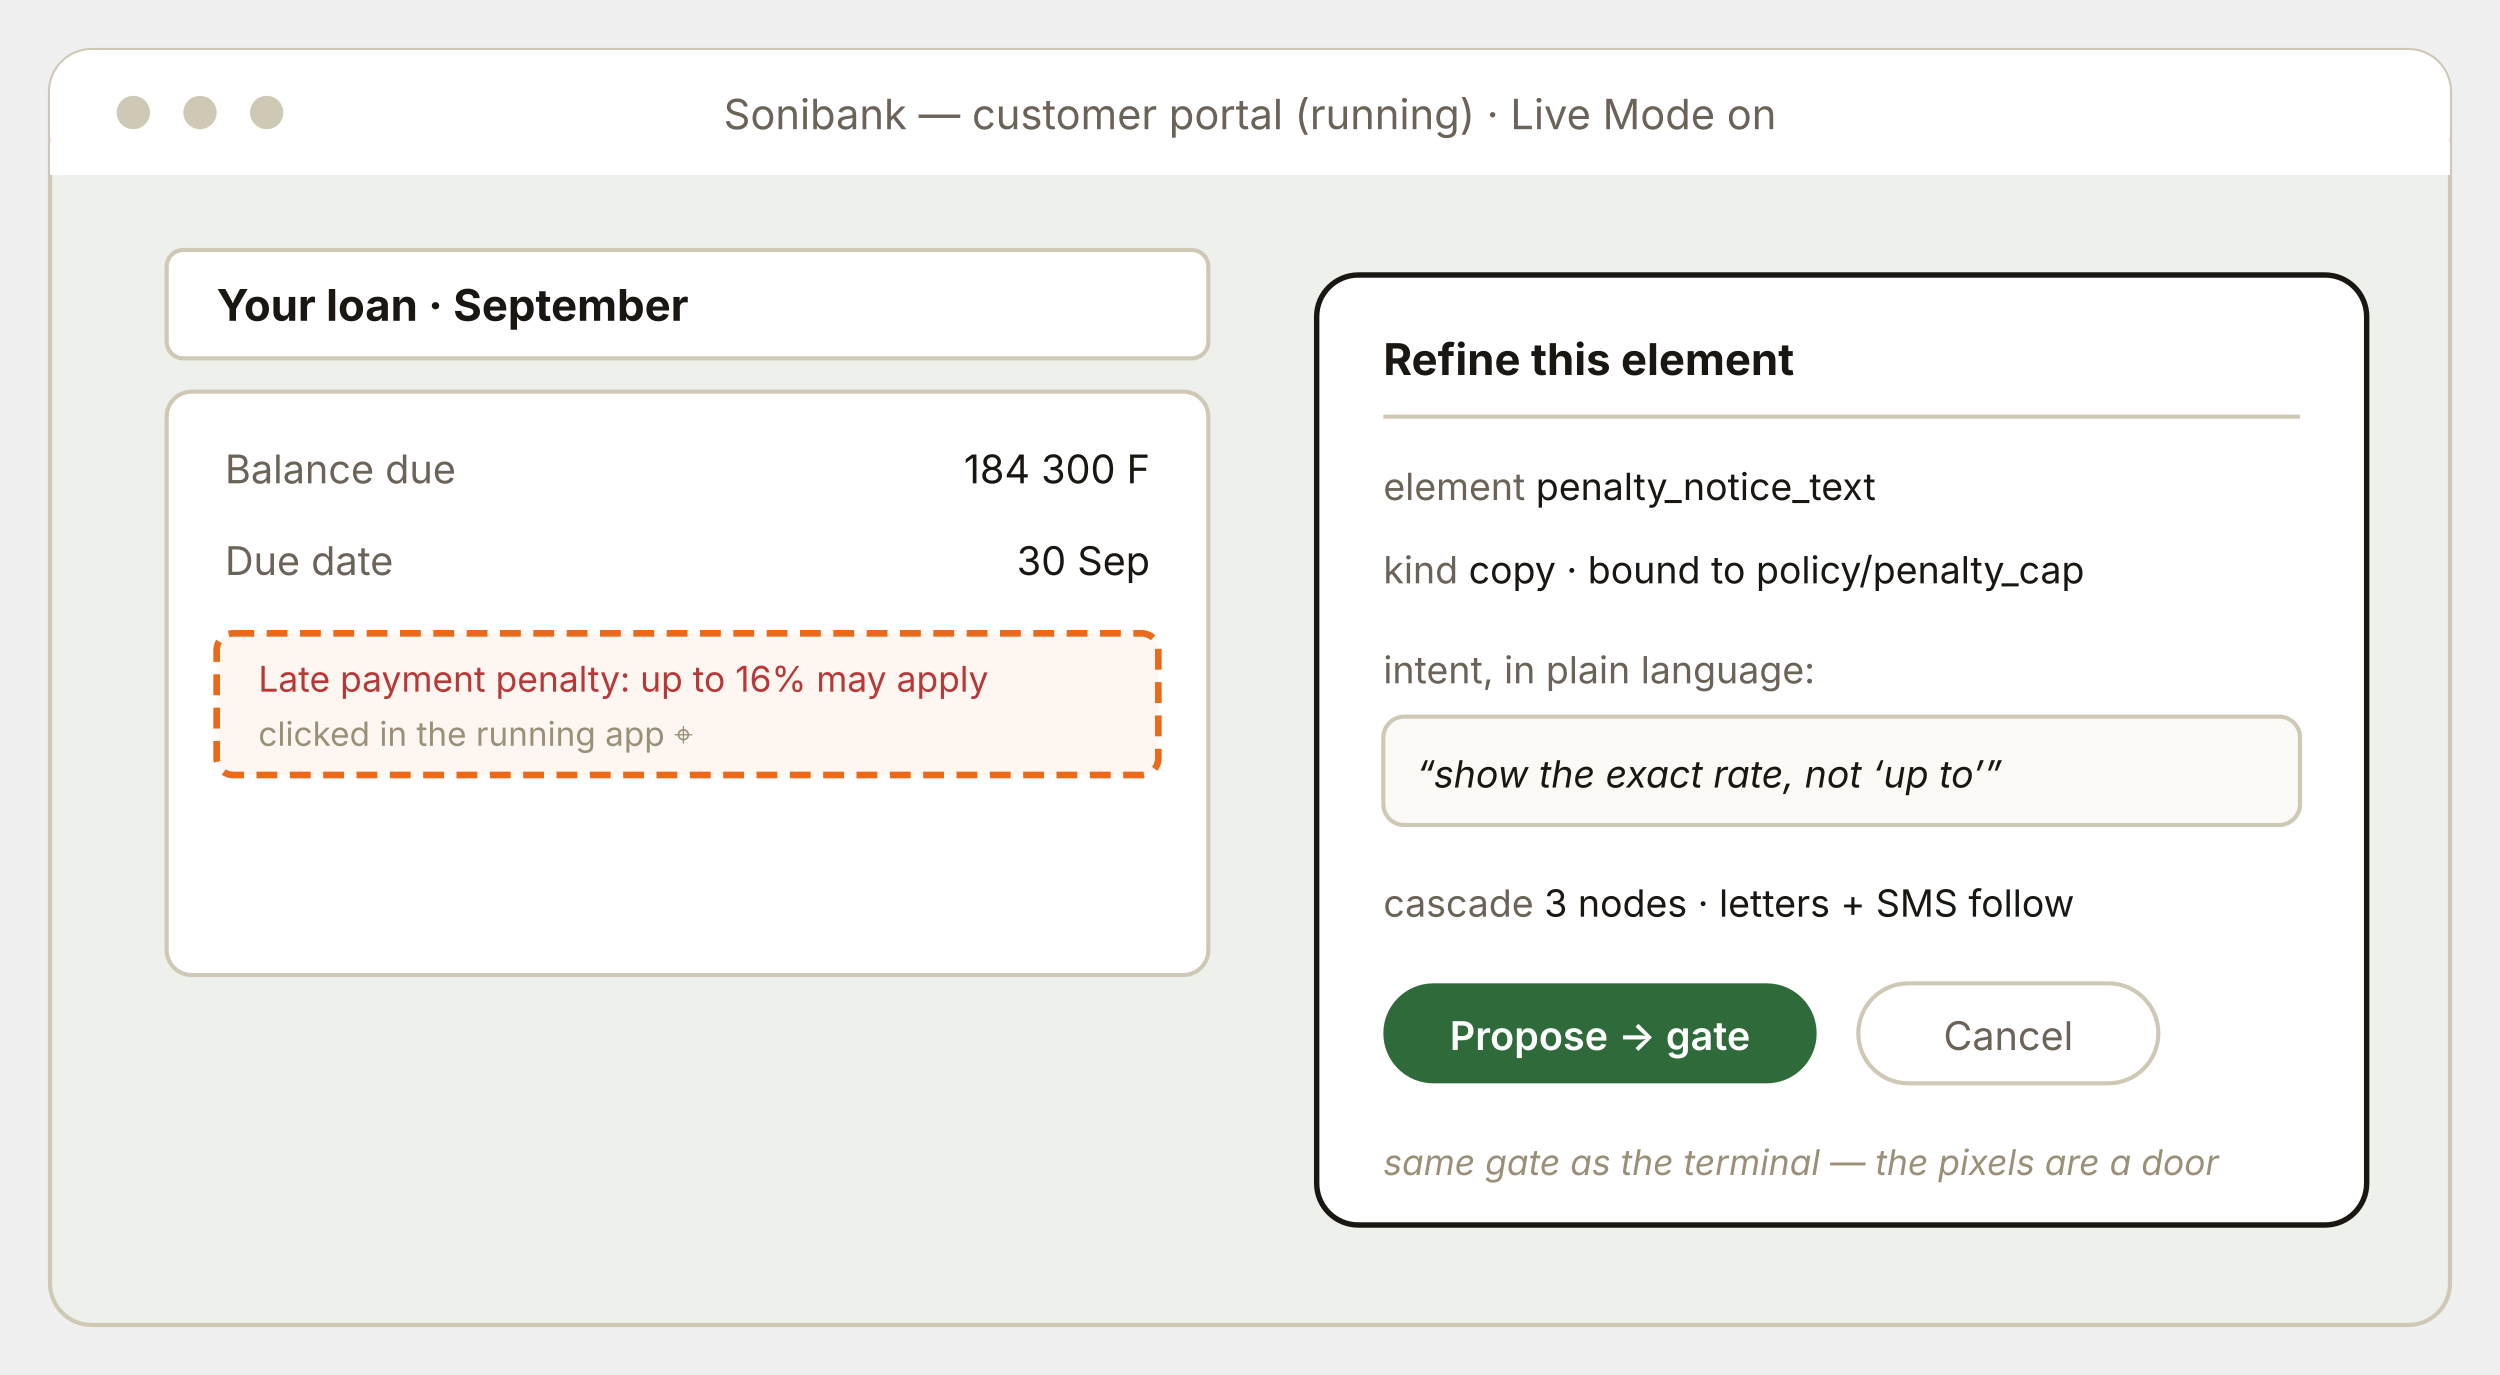
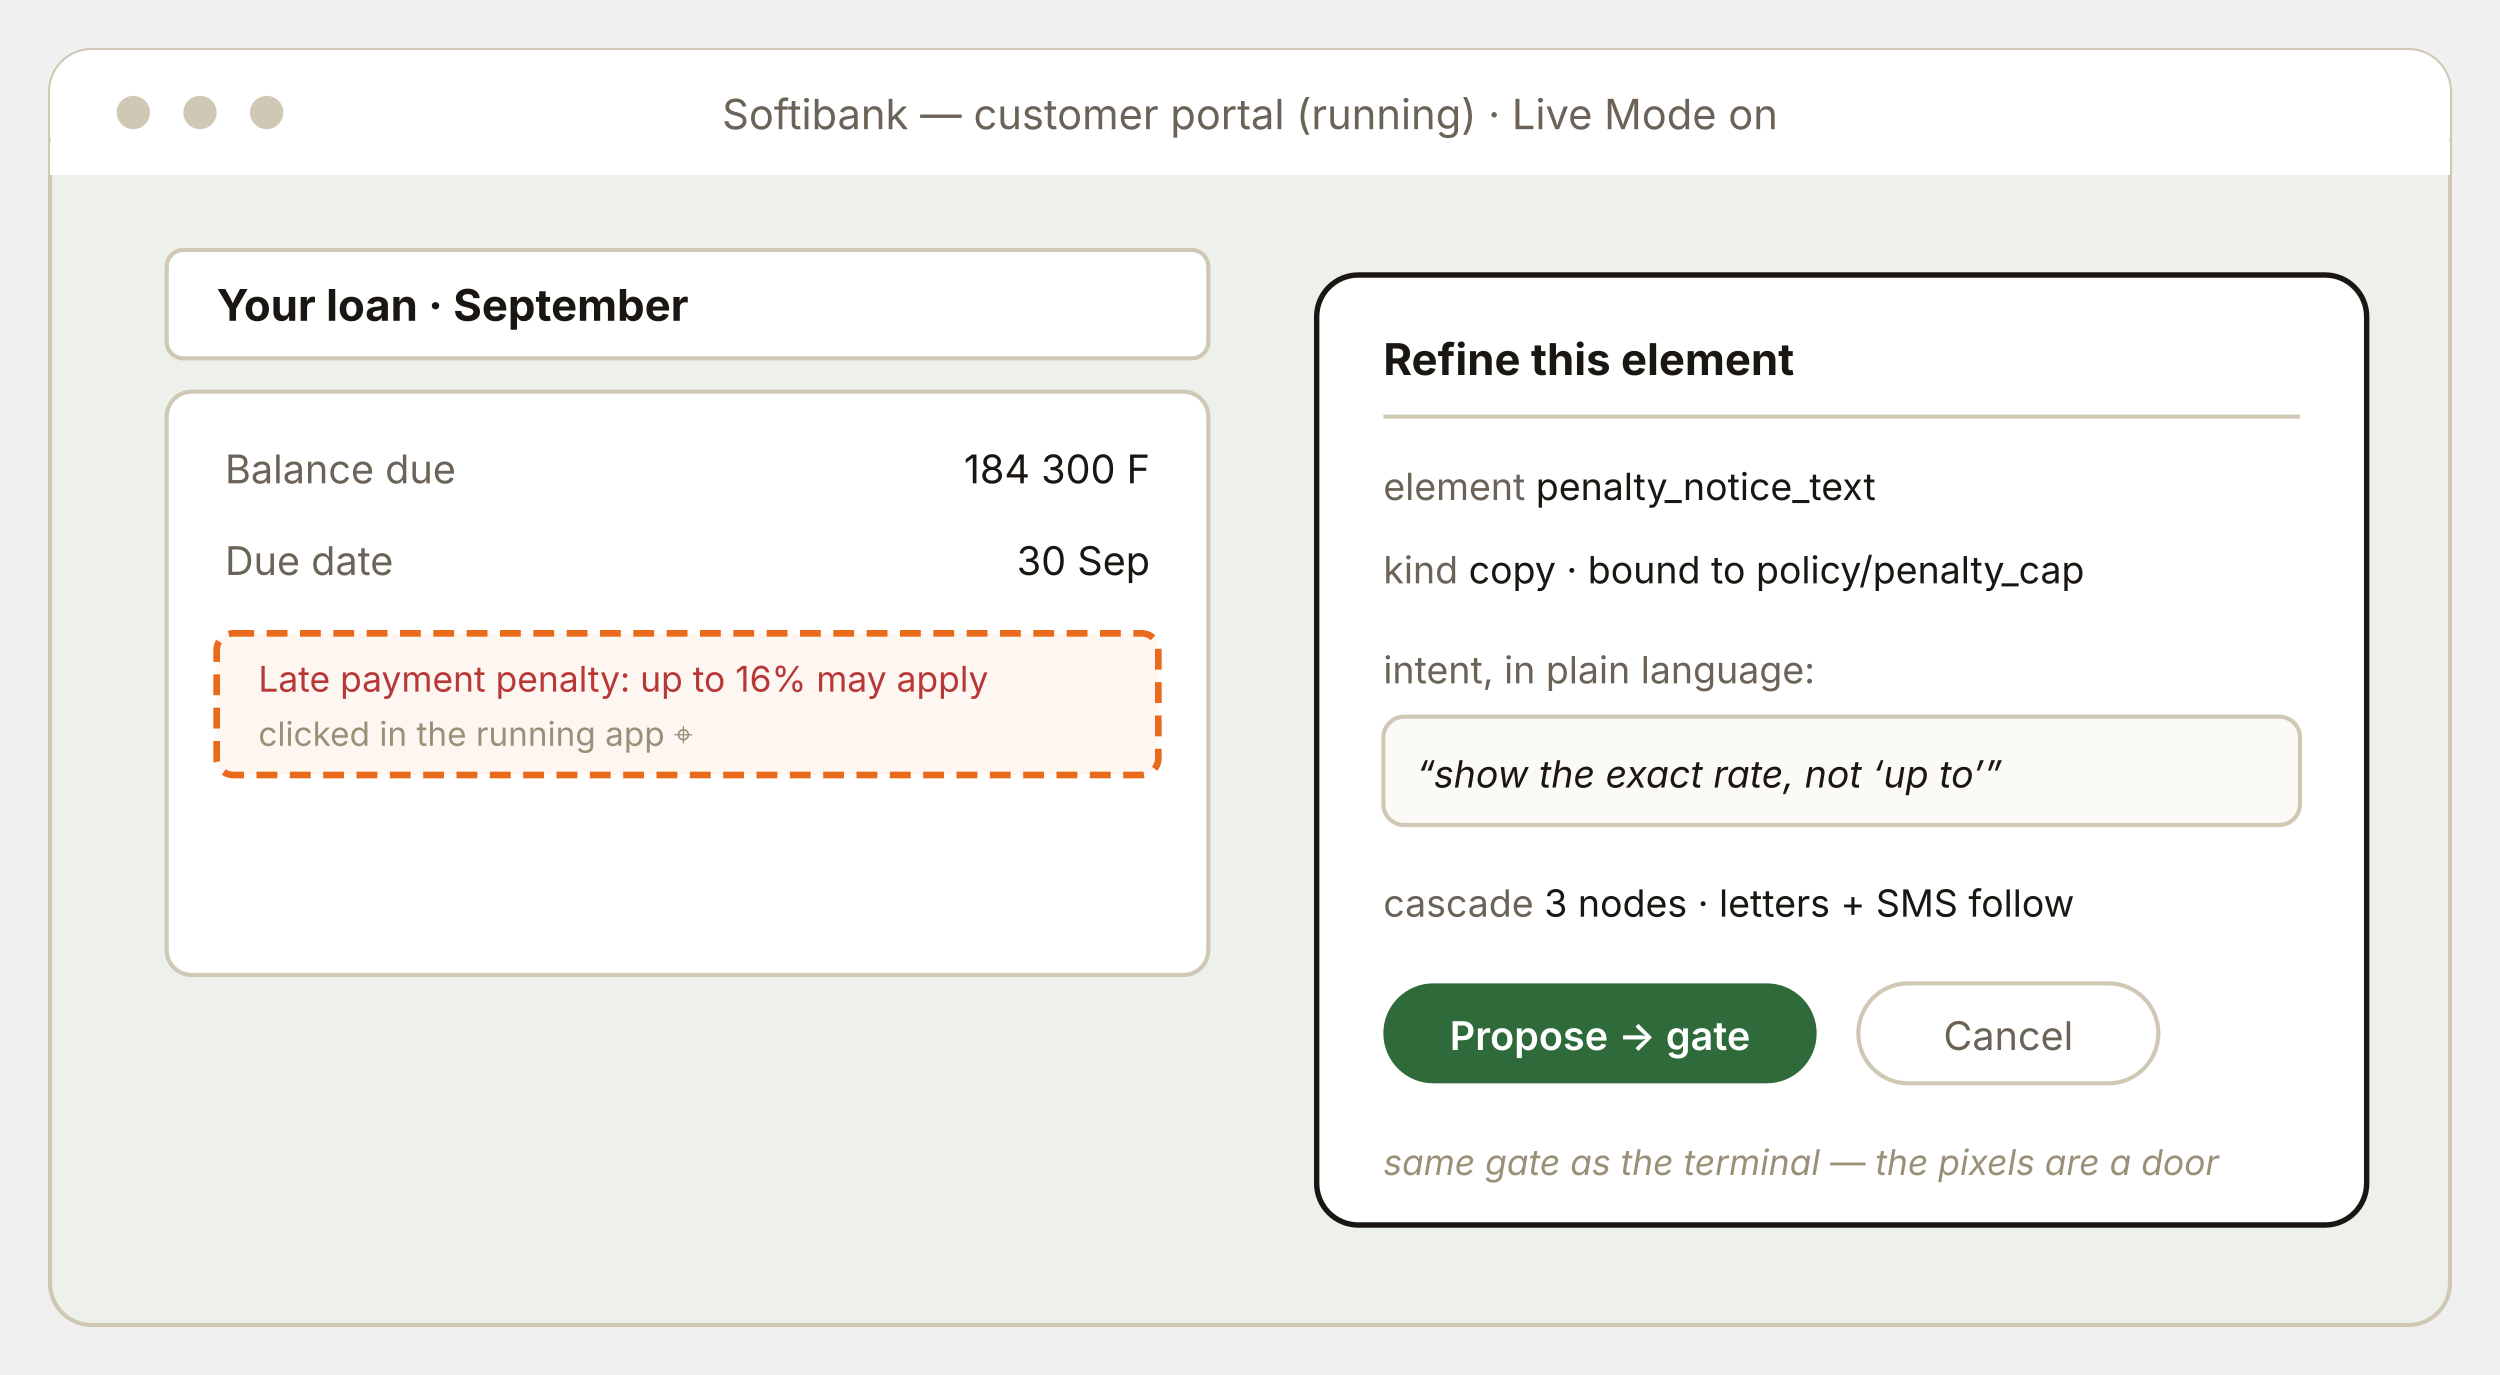
<svg xmlns="http://www.w3.org/2000/svg" viewBox="0 0 600 330" aria-label="Illustration of the Refine IDE Live Mode" font-family="'Inter',sans-serif">
  <rect x="12" y="12" width="576" height="306" rx="10" fill="#eef0ec" stroke="#cfc8b4" stroke-width="1" />
  <rect x="12" y="12" width="576" height="30" rx="10" fill="#ffffff" />
  <rect x="12" y="34" width="576" height="8" fill="#ffffff" />
  <circle cx="32" cy="27" r="4" fill="#cfc8b4" />
  <circle cx="48" cy="27" r="4" fill="#cfc8b4" />
  <circle cx="64" cy="27" r="4" fill="#cfc8b4" />
-   <text x="300" y="31" text-anchor="middle" font-size="10" fill="#6b6358">Sonibank — customer portal (running) · Live Mode on</text>
+   <text x="300" y="31" text-anchor="middle" font-size="10" fill="#6b6358">Softibank — customer portal (running) · Live Mode on</text>
  <rect x="40" y="60" width="250" height="26" rx="4" fill="#ffffff" stroke="#cfc8b4" />
  <text x="52" y="77" font-size="10.5" font-weight="700" fill="#1a1612">Your loan · September</text>
  <rect x="40" y="94" width="250" height="140" rx="6" fill="#ffffff" stroke="#cfc8b4" />
  <g font-size="9.5" fill="#6b6358">
    <text x="54" y="116">Balance due</text>
    <text x="276" y="116" text-anchor="end" fill="#1a1612">184 300 F</text>
    <text x="54" y="138">Due date</text>
    <text x="276" y="138" text-anchor="end" fill="#1a1612">30 Sep</text>
  </g>
  <rect x="52" y="152" width="226" height="34" rx="4" fill="#fdf6f1" stroke="#E96A1A" stroke-width="1.6" stroke-dasharray="5 3" />
  <text x="62" y="166" font-size="8.5" fill="#B83838">Late payment penalty: up to 16% may apply</text>
  <text x="62" y="179" font-size="8" fill="#9a9078">clicked in the running app ⌖</text>
  <rect x="316" y="66" width="252" height="228" rx="10" fill="#ffffff" stroke="#1a1612" stroke-width="1.3" />
  <text x="332" y="90" font-size="10.5" font-weight="700" fill="#1a1612">Refine this element</text>
  <line x1="332" y1="100" x2="552" y2="100" stroke="#cfc8b4" />
  <g font-size="9" fill="#1a1612">
    <text x="332" y="120">
      <tspan fill="#6b6358">element</tspan>  penalty_notice_text</text>
    <text x="332" y="140">
      <tspan fill="#6b6358">kind</tspan>     copy · bound to policy/penalty_cap</text>
  </g>
  <text x="332" y="164" font-size="9" fill="#6b6358">intent, in plain language:</text>
  <rect x="332" y="172" width="220" height="26" rx="5" fill="#fbfaf6" stroke="#cfc8b4" />
  <text x="340" y="189" font-size="9" font-style="italic" fill="#1a1612">“show the exact rate, not ‘up to’”</text>
  <g font-size="9" fill="#1a1612">
    <text x="332" y="220">
      <tspan fill="#6b6358">cascade</tspan>  3 nodes · letters + SMS follow</text>
  </g>
  <rect x="332" y="236" width="104" height="24" rx="12" fill="#2F6B3A" />
  <text x="384" y="252" text-anchor="middle" font-size="9.5" fill="#fff" font-weight="600">Propose → gate</text>
  <rect x="446" y="236" width="72" height="24" rx="12" fill="#ffffff" stroke="#cfc8b4" />
  <text x="482" y="252" text-anchor="middle" font-size="9.5" fill="#6b6358">Cancel</text>
  <text x="332" y="282" font-size="8.5" font-style="italic" fill="#9a9078">same gate as the terminal — the pixels are a door</text>
</svg>
